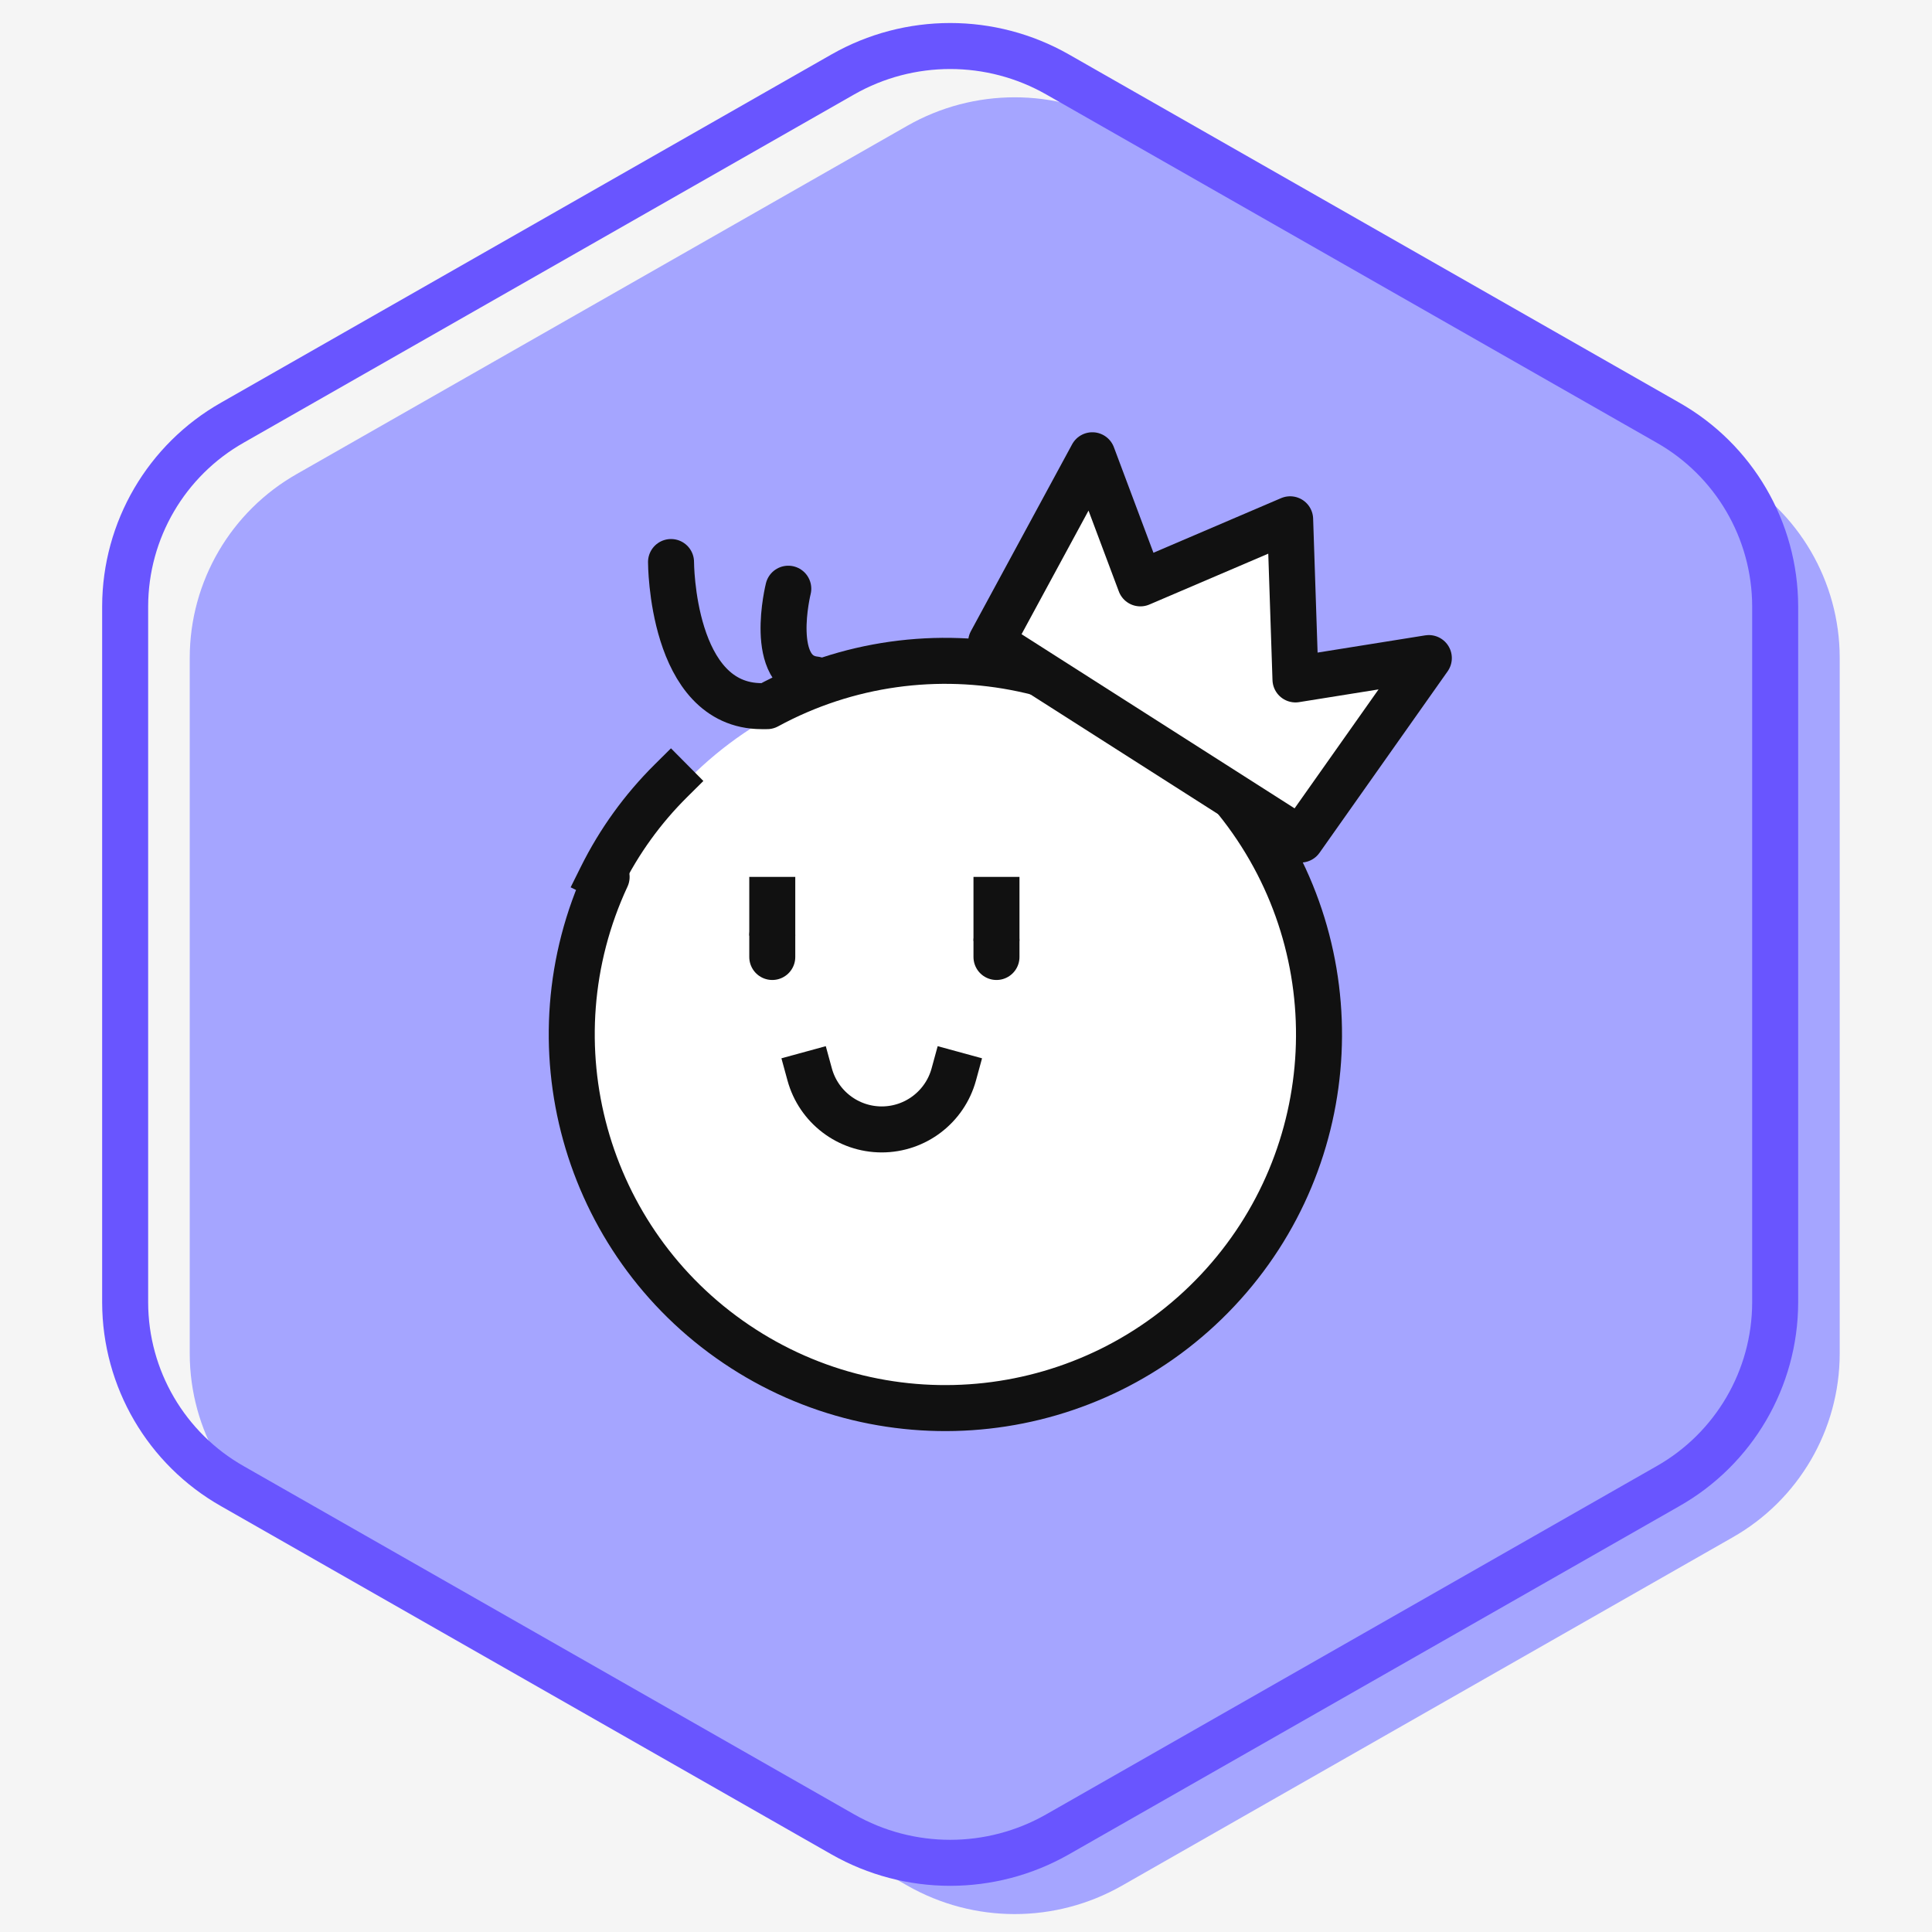
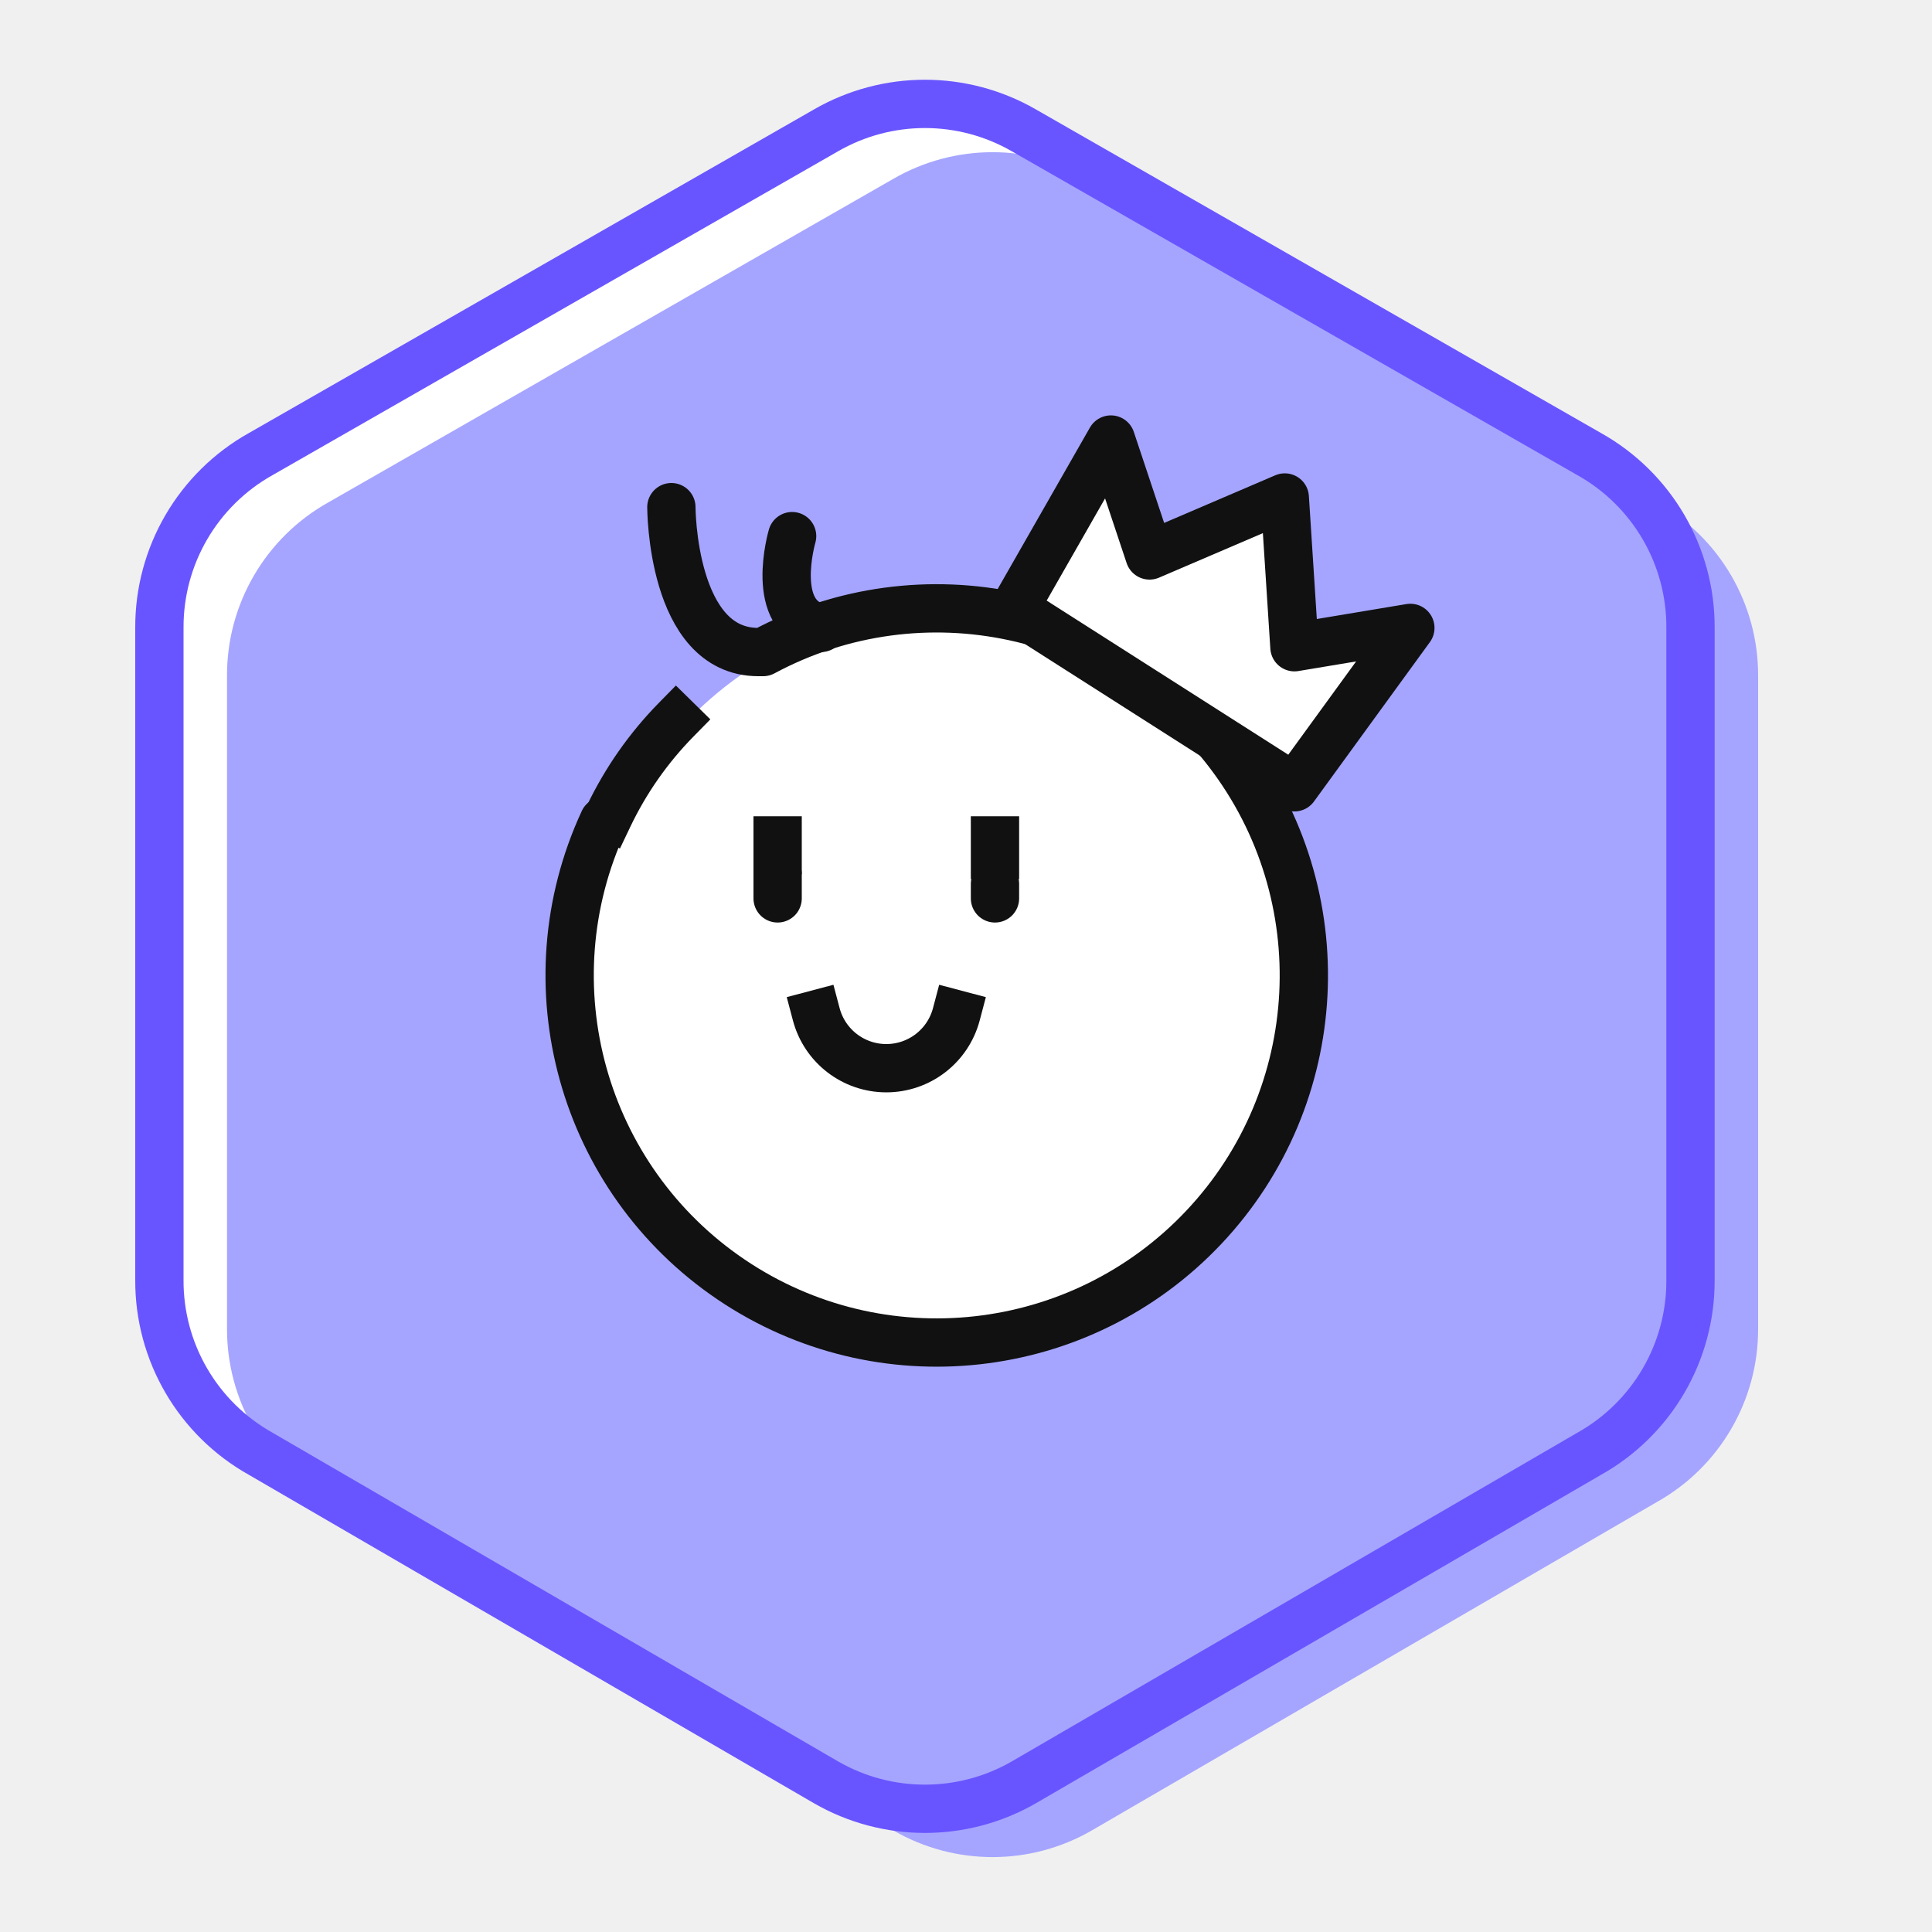
- <svg xmlns="http://www.w3.org/2000/svg" width="42" height="42" viewBox="0 0 42 42">
+ <svg xmlns="http://www.w3.org/2000/svg" id="icon_membership_p_fold_50" width="50" height="50" viewBox="0 0 50 50">
  <defs>
    <clipPath id="clip-path">
-       <rect id="사각형_338979" data-name="사각형 338979" width="42" height="42" transform="translate(57 186)" fill="red" opacity="0.338" />
+       <rect id="사각형_352449" data-name="사각형 352449" width="50" height="50" fill="none" />
    </clipPath>
  </defs>
-   <g id="마스크_그룹_359641" data-name="마스크 그룹 359641" transform="translate(-57 -186)" clip-path="url(#clip-path)">
-     <rect id="사각형_224859" data-name="사각형 224859" width="335" height="115" transform="translate(20 171)" fill="#f9f9f9" opacity="0.5" />
-     <g id="그룹_279832" data-name="그룹 279832" transform="translate(-13950.906 1950.543)">
-       <g id="그룹_260104" data-name="그룹 260104" transform="translate(14010.627 -1763.543)">
-         <path id="패스_580160" data-name="패스 580160" d="M2040.955,2703.648v15.137a4.6,4.6,0,0,0,2.333,3.993l13.268,7.568a4.71,4.71,0,0,0,4.666,0l13.269-7.568a4.6,4.6,0,0,0,2.333-3.993v-15.137a4.6,4.6,0,0,0-2.333-3.993l-13.269-7.568a4.714,4.714,0,0,0-4.666,0l-13.268,7.568A4.6,4.6,0,0,0,2040.955,2703.648Z" transform="translate(-2039.551 -2690.354)" fill="#a5a5ff" style="isolation: isolate" />
-         <path id="패스_580161" data-name="패스 580161" d="M2038.192,2702.376v15.137a4.6,4.6,0,0,0,2.333,3.992l13.269,7.569a4.714,4.714,0,0,0,4.667,0l13.268-7.569a4.6,4.6,0,0,0,2.333-3.992v-15.137a4.6,4.6,0,0,0-2.333-3.993l-13.268-7.569a4.717,4.717,0,0,0-4.667,0l-13.269,7.569A4.6,4.6,0,0,0,2038.192,2702.376Z" transform="translate(-2038.192 -2690.196)" fill="none" stroke="#6955ff" stroke-linejoin="round" stroke-width="1" />
-       </g>
-       <g id="그룹_279820" data-name="그룹 279820" transform="translate(14020.343 -1754.646)">
-         <path id="패스_581203" data-name="패스 581203" d="M18.506,11.4A8.122,8.122,0,1,1,10.5,19.522h0a8.122,8.122,0,0,1,8.006-8.006" transform="translate(-10.325 -6.875)" fill="#fff" />
-         <path id="패스_581204" data-name="패스 581204" d="M10.9,15.689A7.89,7.89,0,0,1,12.408,13.6" transform="translate(-10.261 -6.522)" fill="none" stroke="#111" stroke-linecap="square" stroke-linejoin="round" stroke-width="1" />
-         <path id="패스_581205" data-name="패스 581205" d="M12.5,9.5s0,3.133,1.973,3.133h.116A8.122,8.122,0,1,1,11.1,16.346" transform="translate(-10.349 -7.179)" fill="none" stroke="#111" stroke-linecap="round" stroke-linejoin="round" stroke-width="1" />
-         <path id="패스_581206" data-name="패스 581206" d="M14.414,10s-.464,1.856.58,1.973" transform="translate(-9.714 -7.099)" fill="none" stroke="#111" stroke-linecap="round" stroke-linejoin="round" stroke-width="1" />
-         <path id="패스_581207" data-name="패스 581207" d="M17.933,19.1a1.624,1.624,0,0,1-3.133,0" transform="translate(-9.635 -5.64)" fill="none" stroke="#111" stroke-linecap="square" stroke-miterlimit="10" stroke-width="1" />
-         <line id="선_42859" data-name="선 42859" y2="0.348" transform="translate(9.226 10.559)" fill="none" stroke="#111" stroke-linecap="round" stroke-width="1" />
-         <line id="선_42860" data-name="선 42860" y2="1.392" transform="translate(9.226 9.166)" fill="none" stroke="#111" stroke-width="1" />
-         <line id="선_42861" data-name="선 42861" y2="0.464" transform="translate(4.352 10.443)" fill="none" stroke="#111" stroke-linecap="round" stroke-width="1" />
-         <line id="선_42862" data-name="선 42862" y2="1.276" transform="translate(4.352 9.166)" fill="none" stroke="#111" stroke-width="1" />
-         <path id="패스_581208" data-name="패스 581208" d="M27.715,11.909,24.93,15.854,18.2,11.561,20.4,7.5l1.044,2.785L24.7,8.892l.116,3.481Z" transform="translate(-9.09 -7.5)" fill="#fff" />
-         <path id="패스_581209" data-name="패스 581209" d="M27.715,11.909,24.93,15.854,18.2,11.561,20.4,7.5l1.044,2.785L24.7,8.892l.116,3.481Z" transform="translate(-9.09 -7.5)" fill="none" stroke="#111" stroke-linejoin="round" stroke-width="1" />
+   <g id="그룹_476468" data-name="그룹 476468">
+     <g id="그룹_476467" data-name="그룹 476467" clip-path="url(#clip-path)">
+       <g id="icon_membership_platinum_40-2" data-name="icon membership platinum 40-2">
+         <path id="패스_861276" data-name="패스 861276" d="M27.625,4A4.373,4.373,0,0,0,23.5,2.625C21,3.25,6.5,11.125,5,13.5s-.248,22.375-.248,22.375L7.5,38l2.25-1L11,15.75Z" fill="#fff" />
+         <path id="패스_861277" data-name="패스 861277" d="M5.875,17.5V34.375a5.126,5.126,0,0,0,2.625,4.5l14.625,8.5a5.127,5.127,0,0,0,5.125,0l14.625-8.5a5.126,5.126,0,0,0,2.625-4.5V17.5A5.126,5.126,0,0,0,42.875,13L28.25,4.625a5.127,5.127,0,0,0-5.125,0L8.5,13a5.126,5.126,0,0,0-2.625,4.5" fill="#a5a5ff" />
+         <path id="패스_861278" data-name="패스 861278" d="M4.125,16.25V33.125a5.126,5.126,0,0,0,2.625,4.5l14.625,8.5a5.127,5.127,0,0,0,5.125,0l14.625-8.5a5.126,5.126,0,0,0,2.625-4.5V16.25a5.126,5.126,0,0,0-2.625-4.5L26.5,3.375a5.127,5.127,0,0,0-5.125,0L6.75,11.75A5.126,5.126,0,0,0,4.125,16.25Z" fill="none" stroke="#6955ff" stroke-linejoin="round" stroke-width="1.25" />
+         <path id="패스_861279" data-name="패스 861279" d="M24.625,15.625a9.5,9.5,0,1,1-9.5,9.625h0a9.5,9.5,0,0,1,9.5-9.5" fill="#fff" />
+         <path id="패스_861280" data-name="패스 861280" d="M15.75,21.125a9.258,9.258,0,0,1,1.75-2.5" fill="none" stroke="#111" stroke-linecap="square" stroke-linejoin="round" stroke-width="1.25" />
+         <path id="패스_861281" data-name="패스 861281" d="M17.375,13.125s0,3.75,2.25,3.75h.124a9.5,9.5,0,1,1-4.125,4.375" fill="none" stroke="#111" stroke-linecap="round" stroke-linejoin="round" stroke-width="1.25" />
+         <path id="패스_861282" data-name="패스 861282" d="M20.5,13.875s-.625,2.125.75,2.375" fill="none" stroke="#111" stroke-linecap="round" stroke-linejoin="round" stroke-width="1.25" />
+         <path id="패스_861283" data-name="패스 861283" d="M24.75,26.25a1.875,1.875,0,0,1-3.625,0" fill="none" stroke="#111" stroke-linecap="square" stroke-miterlimit="10" stroke-width="1.25" />
+         <line id="선_131671" data-name="선 131671" y2="0.375" transform="translate(25.75 22.875)" fill="none" stroke="#111" stroke-linecap="round" stroke-width="1.25" />
+         <line id="선_131672" data-name="선 131672" y2="1.625" transform="translate(25.75 21.125)" fill="none" stroke="#111" stroke-width="1.25" />
+         <line id="선_131673" data-name="선 131673" y2="0.625" transform="translate(20.125 22.625)" fill="none" stroke="#111" stroke-linecap="round" stroke-width="1.25" />
+         <line id="선_131674" data-name="선 131674" y2="1.5" transform="translate(20.125 21.125)" fill="none" stroke="#111" stroke-width="1.25" />
+         <path id="패스_861284" data-name="패스 861284" d="M36.5,16.25l-3,4.125L26.25,15.75l2.5-4.375,1,3,3.5-1.5.25,3.875Z" fill="#fff" />
+         <path id="패스_861285" data-name="패스 861285" d="M36.5,16.25l-3,4.125L26.25,15.75l2.5-4.375,1,3,3.5-1.5.25,3.875Z" fill="none" stroke="#111" stroke-linejoin="round" stroke-width="1.25" />
      </g>
    </g>
  </g>
</svg>
